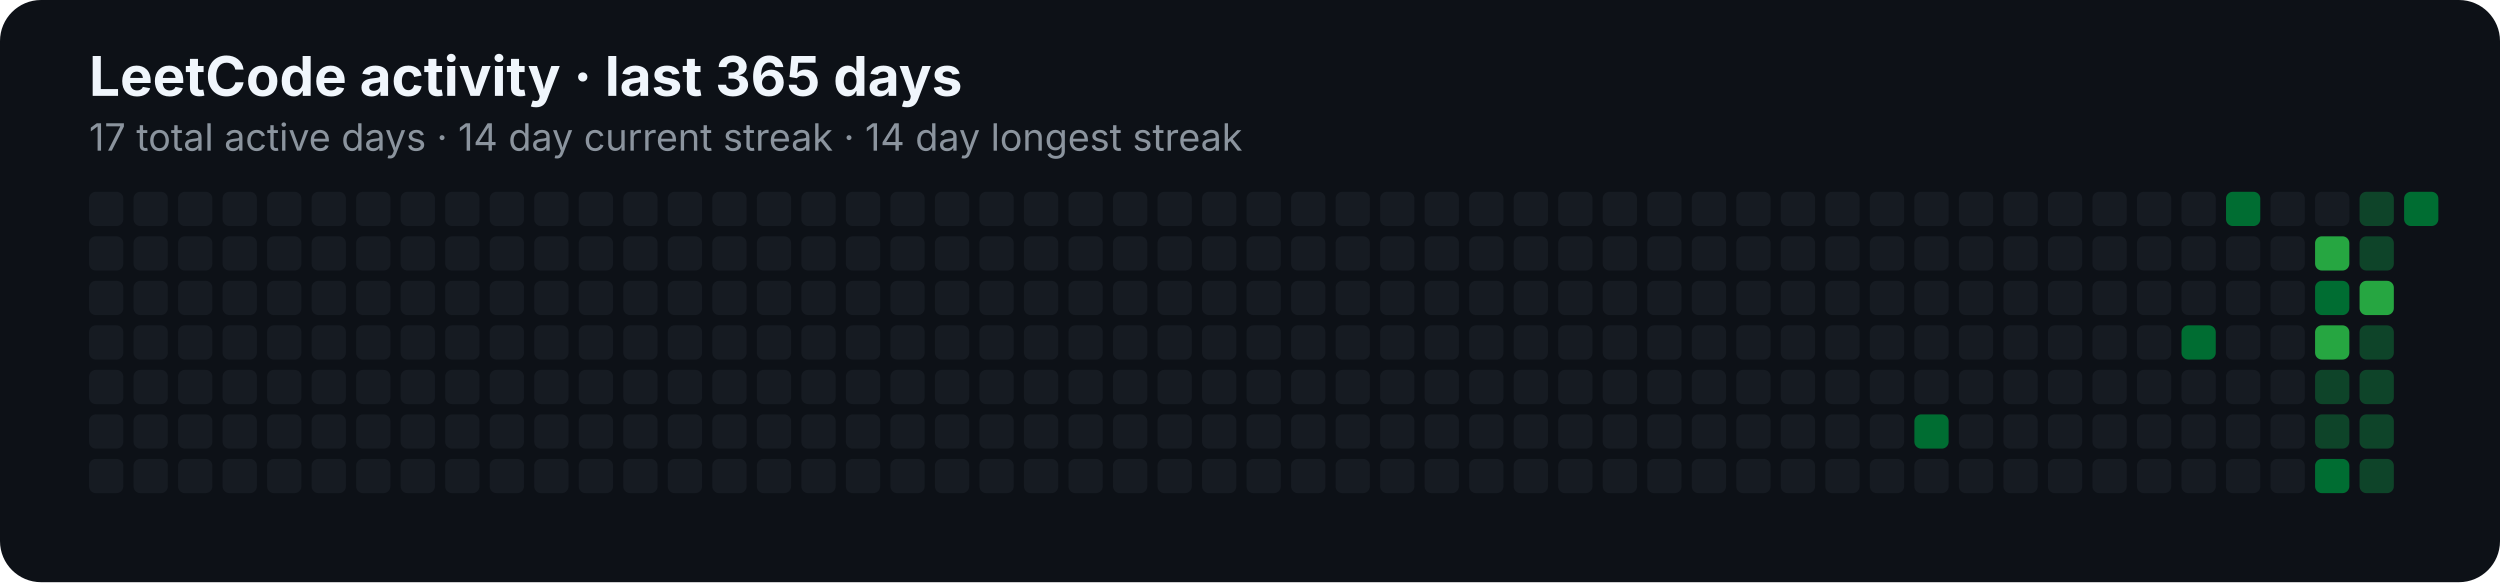
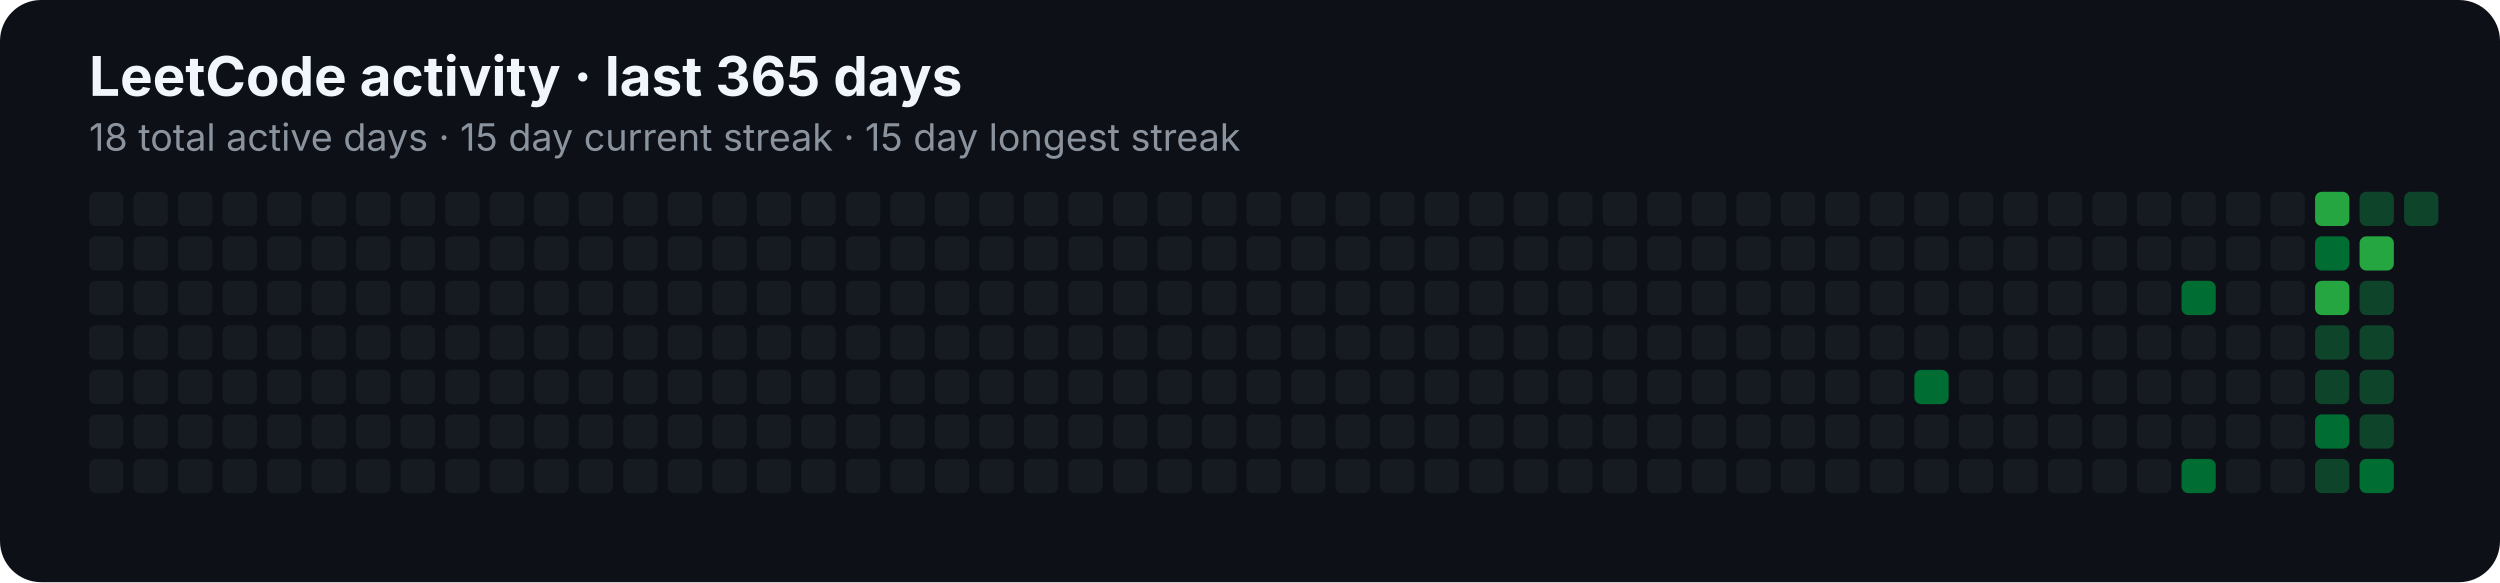
<svg xmlns="http://www.w3.org/2000/svg" width="730" height="170" role="img" aria-label="LeetCode activity over the last 365 days">
  <rect width="100%" height="100%" rx="12" fill="#0d1117" />
  <style>text{font-family:-apple-system,BlinkMacSystemFont,Segoe UI,sans-serif;fill:#8b949e}.h{font-size:16px;font-weight:650;fill:#f0f6fc}.s{font-size:11px}</style>
  <text x="26" y="28" class="h">LeetCode activity · last 365 days</text>
-   <text x="26" y="44" class="s">17 total active days · 14 day current streak · 14 day longest streak</text>
+   <text x="26" y="44" class="s">18 total active days · 15 day current streak · 15 day longest streak</text>
  <rect x="26" y="56" width="10" height="10" rx="2" fill="#161b22" />
  <rect x="26" y="69" width="10" height="10" rx="2" fill="#161b22" />
  <rect x="26" y="82" width="10" height="10" rx="2" fill="#161b22" />
  <rect x="26" y="95" width="10" height="10" rx="2" fill="#161b22" />
  <rect x="26" y="108" width="10" height="10" rx="2" fill="#161b22" />
  <rect x="26" y="121" width="10" height="10" rx="2" fill="#161b22" />
  <rect x="26" y="134" width="10" height="10" rx="2" fill="#161b22" />
  <rect x="39" y="56" width="10" height="10" rx="2" fill="#161b22" />
  <rect x="39" y="69" width="10" height="10" rx="2" fill="#161b22" />
  <rect x="39" y="82" width="10" height="10" rx="2" fill="#161b22" />
  <rect x="39" y="95" width="10" height="10" rx="2" fill="#161b22" />
  <rect x="39" y="108" width="10" height="10" rx="2" fill="#161b22" />
  <rect x="39" y="121" width="10" height="10" rx="2" fill="#161b22" />
  <rect x="39" y="134" width="10" height="10" rx="2" fill="#161b22" />
  <rect x="52" y="56" width="10" height="10" rx="2" fill="#161b22" />
  <rect x="52" y="69" width="10" height="10" rx="2" fill="#161b22" />
  <rect x="52" y="82" width="10" height="10" rx="2" fill="#161b22" />
  <rect x="52" y="95" width="10" height="10" rx="2" fill="#161b22" />
  <rect x="52" y="108" width="10" height="10" rx="2" fill="#161b22" />
  <rect x="52" y="121" width="10" height="10" rx="2" fill="#161b22" />
  <rect x="52" y="134" width="10" height="10" rx="2" fill="#161b22" />
  <rect x="65" y="56" width="10" height="10" rx="2" fill="#161b22" />
  <rect x="65" y="69" width="10" height="10" rx="2" fill="#161b22" />
  <rect x="65" y="82" width="10" height="10" rx="2" fill="#161b22" />
  <rect x="65" y="95" width="10" height="10" rx="2" fill="#161b22" />
  <rect x="65" y="108" width="10" height="10" rx="2" fill="#161b22" />
  <rect x="65" y="121" width="10" height="10" rx="2" fill="#161b22" />
  <rect x="65" y="134" width="10" height="10" rx="2" fill="#161b22" />
  <rect x="78" y="56" width="10" height="10" rx="2" fill="#161b22" />
  <rect x="78" y="69" width="10" height="10" rx="2" fill="#161b22" />
  <rect x="78" y="82" width="10" height="10" rx="2" fill="#161b22" />
  <rect x="78" y="95" width="10" height="10" rx="2" fill="#161b22" />
  <rect x="78" y="108" width="10" height="10" rx="2" fill="#161b22" />
  <rect x="78" y="121" width="10" height="10" rx="2" fill="#161b22" />
  <rect x="78" y="134" width="10" height="10" rx="2" fill="#161b22" />
  <rect x="91" y="56" width="10" height="10" rx="2" fill="#161b22" />
  <rect x="91" y="69" width="10" height="10" rx="2" fill="#161b22" />
  <rect x="91" y="82" width="10" height="10" rx="2" fill="#161b22" />
  <rect x="91" y="95" width="10" height="10" rx="2" fill="#161b22" />
  <rect x="91" y="108" width="10" height="10" rx="2" fill="#161b22" />
  <rect x="91" y="121" width="10" height="10" rx="2" fill="#161b22" />
  <rect x="91" y="134" width="10" height="10" rx="2" fill="#161b22" />
  <rect x="104" y="56" width="10" height="10" rx="2" fill="#161b22" />
  <rect x="104" y="69" width="10" height="10" rx="2" fill="#161b22" />
  <rect x="104" y="82" width="10" height="10" rx="2" fill="#161b22" />
  <rect x="104" y="95" width="10" height="10" rx="2" fill="#161b22" />
  <rect x="104" y="108" width="10" height="10" rx="2" fill="#161b22" />
  <rect x="104" y="121" width="10" height="10" rx="2" fill="#161b22" />
  <rect x="104" y="134" width="10" height="10" rx="2" fill="#161b22" />
  <rect x="117" y="56" width="10" height="10" rx="2" fill="#161b22" />
  <rect x="117" y="69" width="10" height="10" rx="2" fill="#161b22" />
  <rect x="117" y="82" width="10" height="10" rx="2" fill="#161b22" />
  <rect x="117" y="95" width="10" height="10" rx="2" fill="#161b22" />
  <rect x="117" y="108" width="10" height="10" rx="2" fill="#161b22" />
  <rect x="117" y="121" width="10" height="10" rx="2" fill="#161b22" />
  <rect x="117" y="134" width="10" height="10" rx="2" fill="#161b22" />
  <rect x="130" y="56" width="10" height="10" rx="2" fill="#161b22" />
  <rect x="130" y="69" width="10" height="10" rx="2" fill="#161b22" />
  <rect x="130" y="82" width="10" height="10" rx="2" fill="#161b22" />
  <rect x="130" y="95" width="10" height="10" rx="2" fill="#161b22" />
  <rect x="130" y="108" width="10" height="10" rx="2" fill="#161b22" />
  <rect x="130" y="121" width="10" height="10" rx="2" fill="#161b22" />
  <rect x="130" y="134" width="10" height="10" rx="2" fill="#161b22" />
  <rect x="143" y="56" width="10" height="10" rx="2" fill="#161b22" />
  <rect x="143" y="69" width="10" height="10" rx="2" fill="#161b22" />
  <rect x="143" y="82" width="10" height="10" rx="2" fill="#161b22" />
  <rect x="143" y="95" width="10" height="10" rx="2" fill="#161b22" />
  <rect x="143" y="108" width="10" height="10" rx="2" fill="#161b22" />
  <rect x="143" y="121" width="10" height="10" rx="2" fill="#161b22" />
  <rect x="143" y="134" width="10" height="10" rx="2" fill="#161b22" />
  <rect x="156" y="56" width="10" height="10" rx="2" fill="#161b22" />
  <rect x="156" y="69" width="10" height="10" rx="2" fill="#161b22" />
  <rect x="156" y="82" width="10" height="10" rx="2" fill="#161b22" />
  <rect x="156" y="95" width="10" height="10" rx="2" fill="#161b22" />
  <rect x="156" y="108" width="10" height="10" rx="2" fill="#161b22" />
  <rect x="156" y="121" width="10" height="10" rx="2" fill="#161b22" />
  <rect x="156" y="134" width="10" height="10" rx="2" fill="#161b22" />
  <rect x="169" y="56" width="10" height="10" rx="2" fill="#161b22" />
  <rect x="169" y="69" width="10" height="10" rx="2" fill="#161b22" />
  <rect x="169" y="82" width="10" height="10" rx="2" fill="#161b22" />
  <rect x="169" y="95" width="10" height="10" rx="2" fill="#161b22" />
  <rect x="169" y="108" width="10" height="10" rx="2" fill="#161b22" />
  <rect x="169" y="121" width="10" height="10" rx="2" fill="#161b22" />
  <rect x="169" y="134" width="10" height="10" rx="2" fill="#161b22" />
  <rect x="182" y="56" width="10" height="10" rx="2" fill="#161b22" />
  <rect x="182" y="69" width="10" height="10" rx="2" fill="#161b22" />
  <rect x="182" y="82" width="10" height="10" rx="2" fill="#161b22" />
  <rect x="182" y="95" width="10" height="10" rx="2" fill="#161b22" />
  <rect x="182" y="108" width="10" height="10" rx="2" fill="#161b22" />
  <rect x="182" y="121" width="10" height="10" rx="2" fill="#161b22" />
  <rect x="182" y="134" width="10" height="10" rx="2" fill="#161b22" />
  <rect x="195" y="56" width="10" height="10" rx="2" fill="#161b22" />
  <rect x="195" y="69" width="10" height="10" rx="2" fill="#161b22" />
  <rect x="195" y="82" width="10" height="10" rx="2" fill="#161b22" />
  <rect x="195" y="95" width="10" height="10" rx="2" fill="#161b22" />
  <rect x="195" y="108" width="10" height="10" rx="2" fill="#161b22" />
  <rect x="195" y="121" width="10" height="10" rx="2" fill="#161b22" />
  <rect x="195" y="134" width="10" height="10" rx="2" fill="#161b22" />
  <rect x="208" y="56" width="10" height="10" rx="2" fill="#161b22" />
  <rect x="208" y="69" width="10" height="10" rx="2" fill="#161b22" />
  <rect x="208" y="82" width="10" height="10" rx="2" fill="#161b22" />
  <rect x="208" y="95" width="10" height="10" rx="2" fill="#161b22" />
  <rect x="208" y="108" width="10" height="10" rx="2" fill="#161b22" />
  <rect x="208" y="121" width="10" height="10" rx="2" fill="#161b22" />
  <rect x="208" y="134" width="10" height="10" rx="2" fill="#161b22" />
  <rect x="221" y="56" width="10" height="10" rx="2" fill="#161b22" />
  <rect x="221" y="69" width="10" height="10" rx="2" fill="#161b22" />
  <rect x="221" y="82" width="10" height="10" rx="2" fill="#161b22" />
  <rect x="221" y="95" width="10" height="10" rx="2" fill="#161b22" />
  <rect x="221" y="108" width="10" height="10" rx="2" fill="#161b22" />
  <rect x="221" y="121" width="10" height="10" rx="2" fill="#161b22" />
  <rect x="221" y="134" width="10" height="10" rx="2" fill="#161b22" />
  <rect x="234" y="56" width="10" height="10" rx="2" fill="#161b22" />
  <rect x="234" y="69" width="10" height="10" rx="2" fill="#161b22" />
  <rect x="234" y="82" width="10" height="10" rx="2" fill="#161b22" />
  <rect x="234" y="95" width="10" height="10" rx="2" fill="#161b22" />
  <rect x="234" y="108" width="10" height="10" rx="2" fill="#161b22" />
  <rect x="234" y="121" width="10" height="10" rx="2" fill="#161b22" />
  <rect x="234" y="134" width="10" height="10" rx="2" fill="#161b22" />
  <rect x="247" y="56" width="10" height="10" rx="2" fill="#161b22" />
  <rect x="247" y="69" width="10" height="10" rx="2" fill="#161b22" />
  <rect x="247" y="82" width="10" height="10" rx="2" fill="#161b22" />
  <rect x="247" y="95" width="10" height="10" rx="2" fill="#161b22" />
  <rect x="247" y="108" width="10" height="10" rx="2" fill="#161b22" />
  <rect x="247" y="121" width="10" height="10" rx="2" fill="#161b22" />
  <rect x="247" y="134" width="10" height="10" rx="2" fill="#161b22" />
  <rect x="260" y="56" width="10" height="10" rx="2" fill="#161b22" />
  <rect x="260" y="69" width="10" height="10" rx="2" fill="#161b22" />
  <rect x="260" y="82" width="10" height="10" rx="2" fill="#161b22" />
  <rect x="260" y="95" width="10" height="10" rx="2" fill="#161b22" />
  <rect x="260" y="108" width="10" height="10" rx="2" fill="#161b22" />
  <rect x="260" y="121" width="10" height="10" rx="2" fill="#161b22" />
  <rect x="260" y="134" width="10" height="10" rx="2" fill="#161b22" />
  <rect x="273" y="56" width="10" height="10" rx="2" fill="#161b22" />
  <rect x="273" y="69" width="10" height="10" rx="2" fill="#161b22" />
  <rect x="273" y="82" width="10" height="10" rx="2" fill="#161b22" />
  <rect x="273" y="95" width="10" height="10" rx="2" fill="#161b22" />
  <rect x="273" y="108" width="10" height="10" rx="2" fill="#161b22" />
  <rect x="273" y="121" width="10" height="10" rx="2" fill="#161b22" />
  <rect x="273" y="134" width="10" height="10" rx="2" fill="#161b22" />
  <rect x="286" y="56" width="10" height="10" rx="2" fill="#161b22" />
  <rect x="286" y="69" width="10" height="10" rx="2" fill="#161b22" />
  <rect x="286" y="82" width="10" height="10" rx="2" fill="#161b22" />
  <rect x="286" y="95" width="10" height="10" rx="2" fill="#161b22" />
  <rect x="286" y="108" width="10" height="10" rx="2" fill="#161b22" />
  <rect x="286" y="121" width="10" height="10" rx="2" fill="#161b22" />
  <rect x="286" y="134" width="10" height="10" rx="2" fill="#161b22" />
  <rect x="299" y="56" width="10" height="10" rx="2" fill="#161b22" />
  <rect x="299" y="69" width="10" height="10" rx="2" fill="#161b22" />
  <rect x="299" y="82" width="10" height="10" rx="2" fill="#161b22" />
  <rect x="299" y="95" width="10" height="10" rx="2" fill="#161b22" />
  <rect x="299" y="108" width="10" height="10" rx="2" fill="#161b22" />
  <rect x="299" y="121" width="10" height="10" rx="2" fill="#161b22" />
  <rect x="299" y="134" width="10" height="10" rx="2" fill="#161b22" />
  <rect x="312" y="56" width="10" height="10" rx="2" fill="#161b22" />
  <rect x="312" y="69" width="10" height="10" rx="2" fill="#161b22" />
  <rect x="312" y="82" width="10" height="10" rx="2" fill="#161b22" />
  <rect x="312" y="95" width="10" height="10" rx="2" fill="#161b22" />
  <rect x="312" y="108" width="10" height="10" rx="2" fill="#161b22" />
  <rect x="312" y="121" width="10" height="10" rx="2" fill="#161b22" />
  <rect x="312" y="134" width="10" height="10" rx="2" fill="#161b22" />
  <rect x="325" y="56" width="10" height="10" rx="2" fill="#161b22" />
  <rect x="325" y="69" width="10" height="10" rx="2" fill="#161b22" />
  <rect x="325" y="82" width="10" height="10" rx="2" fill="#161b22" />
  <rect x="325" y="95" width="10" height="10" rx="2" fill="#161b22" />
  <rect x="325" y="108" width="10" height="10" rx="2" fill="#161b22" />
  <rect x="325" y="121" width="10" height="10" rx="2" fill="#161b22" />
  <rect x="325" y="134" width="10" height="10" rx="2" fill="#161b22" />
  <rect x="338" y="56" width="10" height="10" rx="2" fill="#161b22" />
  <rect x="338" y="69" width="10" height="10" rx="2" fill="#161b22" />
  <rect x="338" y="82" width="10" height="10" rx="2" fill="#161b22" />
  <rect x="338" y="95" width="10" height="10" rx="2" fill="#161b22" />
  <rect x="338" y="108" width="10" height="10" rx="2" fill="#161b22" />
  <rect x="338" y="121" width="10" height="10" rx="2" fill="#161b22" />
  <rect x="338" y="134" width="10" height="10" rx="2" fill="#161b22" />
  <rect x="351" y="56" width="10" height="10" rx="2" fill="#161b22" />
  <rect x="351" y="69" width="10" height="10" rx="2" fill="#161b22" />
  <rect x="351" y="82" width="10" height="10" rx="2" fill="#161b22" />
  <rect x="351" y="95" width="10" height="10" rx="2" fill="#161b22" />
  <rect x="351" y="108" width="10" height="10" rx="2" fill="#161b22" />
  <rect x="351" y="121" width="10" height="10" rx="2" fill="#161b22" />
  <rect x="351" y="134" width="10" height="10" rx="2" fill="#161b22" />
  <rect x="364" y="56" width="10" height="10" rx="2" fill="#161b22" />
  <rect x="364" y="69" width="10" height="10" rx="2" fill="#161b22" />
  <rect x="364" y="82" width="10" height="10" rx="2" fill="#161b22" />
  <rect x="364" y="95" width="10" height="10" rx="2" fill="#161b22" />
  <rect x="364" y="108" width="10" height="10" rx="2" fill="#161b22" />
  <rect x="364" y="121" width="10" height="10" rx="2" fill="#161b22" />
  <rect x="364" y="134" width="10" height="10" rx="2" fill="#161b22" />
  <rect x="377" y="56" width="10" height="10" rx="2" fill="#161b22" />
  <rect x="377" y="69" width="10" height="10" rx="2" fill="#161b22" />
  <rect x="377" y="82" width="10" height="10" rx="2" fill="#161b22" />
  <rect x="377" y="95" width="10" height="10" rx="2" fill="#161b22" />
  <rect x="377" y="108" width="10" height="10" rx="2" fill="#161b22" />
  <rect x="377" y="121" width="10" height="10" rx="2" fill="#161b22" />
  <rect x="377" y="134" width="10" height="10" rx="2" fill="#161b22" />
  <rect x="390" y="56" width="10" height="10" rx="2" fill="#161b22" />
  <rect x="390" y="69" width="10" height="10" rx="2" fill="#161b22" />
  <rect x="390" y="82" width="10" height="10" rx="2" fill="#161b22" />
  <rect x="390" y="95" width="10" height="10" rx="2" fill="#161b22" />
  <rect x="390" y="108" width="10" height="10" rx="2" fill="#161b22" />
  <rect x="390" y="121" width="10" height="10" rx="2" fill="#161b22" />
  <rect x="390" y="134" width="10" height="10" rx="2" fill="#161b22" />
  <rect x="403" y="56" width="10" height="10" rx="2" fill="#161b22" />
  <rect x="403" y="69" width="10" height="10" rx="2" fill="#161b22" />
  <rect x="403" y="82" width="10" height="10" rx="2" fill="#161b22" />
  <rect x="403" y="95" width="10" height="10" rx="2" fill="#161b22" />
  <rect x="403" y="108" width="10" height="10" rx="2" fill="#161b22" />
  <rect x="403" y="121" width="10" height="10" rx="2" fill="#161b22" />
  <rect x="403" y="134" width="10" height="10" rx="2" fill="#161b22" />
  <rect x="416" y="56" width="10" height="10" rx="2" fill="#161b22" />
  <rect x="416" y="69" width="10" height="10" rx="2" fill="#161b22" />
  <rect x="416" y="82" width="10" height="10" rx="2" fill="#161b22" />
  <rect x="416" y="95" width="10" height="10" rx="2" fill="#161b22" />
  <rect x="416" y="108" width="10" height="10" rx="2" fill="#161b22" />
  <rect x="416" y="121" width="10" height="10" rx="2" fill="#161b22" />
  <rect x="416" y="134" width="10" height="10" rx="2" fill="#161b22" />
  <rect x="429" y="56" width="10" height="10" rx="2" fill="#161b22" />
  <rect x="429" y="69" width="10" height="10" rx="2" fill="#161b22" />
  <rect x="429" y="82" width="10" height="10" rx="2" fill="#161b22" />
  <rect x="429" y="95" width="10" height="10" rx="2" fill="#161b22" />
  <rect x="429" y="108" width="10" height="10" rx="2" fill="#161b22" />
  <rect x="429" y="121" width="10" height="10" rx="2" fill="#161b22" />
  <rect x="429" y="134" width="10" height="10" rx="2" fill="#161b22" />
  <rect x="442" y="56" width="10" height="10" rx="2" fill="#161b22" />
  <rect x="442" y="69" width="10" height="10" rx="2" fill="#161b22" />
  <rect x="442" y="82" width="10" height="10" rx="2" fill="#161b22" />
  <rect x="442" y="95" width="10" height="10" rx="2" fill="#161b22" />
  <rect x="442" y="108" width="10" height="10" rx="2" fill="#161b22" />
  <rect x="442" y="121" width="10" height="10" rx="2" fill="#161b22" />
  <rect x="442" y="134" width="10" height="10" rx="2" fill="#161b22" />
  <rect x="455" y="56" width="10" height="10" rx="2" fill="#161b22" />
  <rect x="455" y="69" width="10" height="10" rx="2" fill="#161b22" />
  <rect x="455" y="82" width="10" height="10" rx="2" fill="#161b22" />
  <rect x="455" y="95" width="10" height="10" rx="2" fill="#161b22" />
  <rect x="455" y="108" width="10" height="10" rx="2" fill="#161b22" />
  <rect x="455" y="121" width="10" height="10" rx="2" fill="#161b22" />
  <rect x="455" y="134" width="10" height="10" rx="2" fill="#161b22" />
  <rect x="468" y="56" width="10" height="10" rx="2" fill="#161b22" />
  <rect x="468" y="69" width="10" height="10" rx="2" fill="#161b22" />
  <rect x="468" y="82" width="10" height="10" rx="2" fill="#161b22" />
  <rect x="468" y="95" width="10" height="10" rx="2" fill="#161b22" />
  <rect x="468" y="108" width="10" height="10" rx="2" fill="#161b22" />
  <rect x="468" y="121" width="10" height="10" rx="2" fill="#161b22" />
  <rect x="468" y="134" width="10" height="10" rx="2" fill="#161b22" />
  <rect x="481" y="56" width="10" height="10" rx="2" fill="#161b22" />
  <rect x="481" y="69" width="10" height="10" rx="2" fill="#161b22" />
  <rect x="481" y="82" width="10" height="10" rx="2" fill="#161b22" />
  <rect x="481" y="95" width="10" height="10" rx="2" fill="#161b22" />
  <rect x="481" y="108" width="10" height="10" rx="2" fill="#161b22" />
  <rect x="481" y="121" width="10" height="10" rx="2" fill="#161b22" />
  <rect x="481" y="134" width="10" height="10" rx="2" fill="#161b22" />
  <rect x="494" y="56" width="10" height="10" rx="2" fill="#161b22" />
  <rect x="494" y="69" width="10" height="10" rx="2" fill="#161b22" />
  <rect x="494" y="82" width="10" height="10" rx="2" fill="#161b22" />
  <rect x="494" y="95" width="10" height="10" rx="2" fill="#161b22" />
  <rect x="494" y="108" width="10" height="10" rx="2" fill="#161b22" />
  <rect x="494" y="121" width="10" height="10" rx="2" fill="#161b22" />
  <rect x="494" y="134" width="10" height="10" rx="2" fill="#161b22" />
  <rect x="507" y="56" width="10" height="10" rx="2" fill="#161b22" />
  <rect x="507" y="69" width="10" height="10" rx="2" fill="#161b22" />
  <rect x="507" y="82" width="10" height="10" rx="2" fill="#161b22" />
  <rect x="507" y="95" width="10" height="10" rx="2" fill="#161b22" />
  <rect x="507" y="108" width="10" height="10" rx="2" fill="#161b22" />
  <rect x="507" y="121" width="10" height="10" rx="2" fill="#161b22" />
  <rect x="507" y="134" width="10" height="10" rx="2" fill="#161b22" />
  <rect x="520" y="56" width="10" height="10" rx="2" fill="#161b22" />
  <rect x="520" y="69" width="10" height="10" rx="2" fill="#161b22" />
  <rect x="520" y="82" width="10" height="10" rx="2" fill="#161b22" />
  <rect x="520" y="95" width="10" height="10" rx="2" fill="#161b22" />
  <rect x="520" y="108" width="10" height="10" rx="2" fill="#161b22" />
  <rect x="520" y="121" width="10" height="10" rx="2" fill="#161b22" />
  <rect x="520" y="134" width="10" height="10" rx="2" fill="#161b22" />
  <rect x="533" y="56" width="10" height="10" rx="2" fill="#161b22" />
  <rect x="533" y="69" width="10" height="10" rx="2" fill="#161b22" />
  <rect x="533" y="82" width="10" height="10" rx="2" fill="#161b22" />
  <rect x="533" y="95" width="10" height="10" rx="2" fill="#161b22" />
  <rect x="533" y="108" width="10" height="10" rx="2" fill="#161b22" />
  <rect x="533" y="121" width="10" height="10" rx="2" fill="#161b22" />
  <rect x="533" y="134" width="10" height="10" rx="2" fill="#161b22" />
  <rect x="546" y="56" width="10" height="10" rx="2" fill="#161b22" />
  <rect x="546" y="69" width="10" height="10" rx="2" fill="#161b22" />
  <rect x="546" y="82" width="10" height="10" rx="2" fill="#161b22" />
  <rect x="546" y="95" width="10" height="10" rx="2" fill="#161b22" />
  <rect x="546" y="108" width="10" height="10" rx="2" fill="#161b22" />
  <rect x="546" y="121" width="10" height="10" rx="2" fill="#161b22" />
  <rect x="546" y="134" width="10" height="10" rx="2" fill="#161b22" />
  <rect x="559" y="56" width="10" height="10" rx="2" fill="#161b22" />
  <rect x="559" y="69" width="10" height="10" rx="2" fill="#161b22" />
  <rect x="559" y="82" width="10" height="10" rx="2" fill="#161b22" />
  <rect x="559" y="95" width="10" height="10" rx="2" fill="#161b22" />
-   <rect x="559" y="108" width="10" height="10" rx="2" fill="#161b22" />
-   <rect x="559" y="121" width="10" height="10" rx="2" fill="#006d32" />
+   <rect x="559" y="108" width="10" height="10" rx="2" fill="#006d32" />
+   <rect x="559" y="121" width="10" height="10" rx="2" fill="#161b22" />
  <rect x="559" y="134" width="10" height="10" rx="2" fill="#161b22" />
  <rect x="572" y="56" width="10" height="10" rx="2" fill="#161b22" />
  <rect x="572" y="69" width="10" height="10" rx="2" fill="#161b22" />
  <rect x="572" y="82" width="10" height="10" rx="2" fill="#161b22" />
  <rect x="572" y="95" width="10" height="10" rx="2" fill="#161b22" />
  <rect x="572" y="108" width="10" height="10" rx="2" fill="#161b22" />
  <rect x="572" y="121" width="10" height="10" rx="2" fill="#161b22" />
  <rect x="572" y="134" width="10" height="10" rx="2" fill="#161b22" />
  <rect x="585" y="56" width="10" height="10" rx="2" fill="#161b22" />
  <rect x="585" y="69" width="10" height="10" rx="2" fill="#161b22" />
  <rect x="585" y="82" width="10" height="10" rx="2" fill="#161b22" />
  <rect x="585" y="95" width="10" height="10" rx="2" fill="#161b22" />
  <rect x="585" y="108" width="10" height="10" rx="2" fill="#161b22" />
  <rect x="585" y="121" width="10" height="10" rx="2" fill="#161b22" />
  <rect x="585" y="134" width="10" height="10" rx="2" fill="#161b22" />
  <rect x="598" y="56" width="10" height="10" rx="2" fill="#161b22" />
  <rect x="598" y="69" width="10" height="10" rx="2" fill="#161b22" />
  <rect x="598" y="82" width="10" height="10" rx="2" fill="#161b22" />
  <rect x="598" y="95" width="10" height="10" rx="2" fill="#161b22" />
  <rect x="598" y="108" width="10" height="10" rx="2" fill="#161b22" />
  <rect x="598" y="121" width="10" height="10" rx="2" fill="#161b22" />
  <rect x="598" y="134" width="10" height="10" rx="2" fill="#161b22" />
  <rect x="611" y="56" width="10" height="10" rx="2" fill="#161b22" />
  <rect x="611" y="69" width="10" height="10" rx="2" fill="#161b22" />
  <rect x="611" y="82" width="10" height="10" rx="2" fill="#161b22" />
  <rect x="611" y="95" width="10" height="10" rx="2" fill="#161b22" />
  <rect x="611" y="108" width="10" height="10" rx="2" fill="#161b22" />
  <rect x="611" y="121" width="10" height="10" rx="2" fill="#161b22" />
  <rect x="611" y="134" width="10" height="10" rx="2" fill="#161b22" />
  <rect x="624" y="56" width="10" height="10" rx="2" fill="#161b22" />
  <rect x="624" y="69" width="10" height="10" rx="2" fill="#161b22" />
  <rect x="624" y="82" width="10" height="10" rx="2" fill="#161b22" />
  <rect x="624" y="95" width="10" height="10" rx="2" fill="#161b22" />
  <rect x="624" y="108" width="10" height="10" rx="2" fill="#161b22" />
  <rect x="624" y="121" width="10" height="10" rx="2" fill="#161b22" />
  <rect x="624" y="134" width="10" height="10" rx="2" fill="#161b22" />
  <rect x="637" y="56" width="10" height="10" rx="2" fill="#161b22" />
  <rect x="637" y="69" width="10" height="10" rx="2" fill="#161b22" />
-   <rect x="637" y="82" width="10" height="10" rx="2" fill="#161b22" />
-   <rect x="637" y="95" width="10" height="10" rx="2" fill="#006d32" />
+   <rect x="637" y="82" width="10" height="10" rx="2" fill="#006d32" />
+   <rect x="637" y="95" width="10" height="10" rx="2" fill="#161b22" />
  <rect x="637" y="108" width="10" height="10" rx="2" fill="#161b22" />
  <rect x="637" y="121" width="10" height="10" rx="2" fill="#161b22" />
-   <rect x="637" y="134" width="10" height="10" rx="2" fill="#161b22" />
-   <rect x="650" y="56" width="10" height="10" rx="2" fill="#006d32" />
+   <rect x="637" y="134" width="10" height="10" rx="2" fill="#006d32" />
+   <rect x="650" y="56" width="10" height="10" rx="2" fill="#161b22" />
  <rect x="650" y="69" width="10" height="10" rx="2" fill="#161b22" />
  <rect x="650" y="82" width="10" height="10" rx="2" fill="#161b22" />
  <rect x="650" y="95" width="10" height="10" rx="2" fill="#161b22" />
  <rect x="650" y="108" width="10" height="10" rx="2" fill="#161b22" />
  <rect x="650" y="121" width="10" height="10" rx="2" fill="#161b22" />
  <rect x="650" y="134" width="10" height="10" rx="2" fill="#161b22" />
  <rect x="663" y="56" width="10" height="10" rx="2" fill="#161b22" />
  <rect x="663" y="69" width="10" height="10" rx="2" fill="#161b22" />
  <rect x="663" y="82" width="10" height="10" rx="2" fill="#161b22" />
  <rect x="663" y="95" width="10" height="10" rx="2" fill="#161b22" />
  <rect x="663" y="108" width="10" height="10" rx="2" fill="#161b22" />
  <rect x="663" y="121" width="10" height="10" rx="2" fill="#161b22" />
  <rect x="663" y="134" width="10" height="10" rx="2" fill="#161b22" />
-   <rect x="676" y="56" width="10" height="10" rx="2" fill="#161b22" />
-   <rect x="676" y="69" width="10" height="10" rx="2" fill="#26a641" />
-   <rect x="676" y="82" width="10" height="10" rx="2" fill="#006d32" />
-   <rect x="676" y="95" width="10" height="10" rx="2" fill="#26a641" />
+   <rect x="676" y="56" width="10" height="10" rx="2" fill="#26a641" />
+   <rect x="676" y="69" width="10" height="10" rx="2" fill="#006d32" />
+   <rect x="676" y="82" width="10" height="10" rx="2" fill="#26a641" />
+   <rect x="676" y="95" width="10" height="10" rx="2" fill="#0e4429" />
  <rect x="676" y="108" width="10" height="10" rx="2" fill="#0e4429" />
-   <rect x="676" y="121" width="10" height="10" rx="2" fill="#0e4429" />
-   <rect x="676" y="134" width="10" height="10" rx="2" fill="#006d32" />
+   <rect x="676" y="121" width="10" height="10" rx="2" fill="#006d32" />
+   <rect x="676" y="134" width="10" height="10" rx="2" fill="#0e4429" />
  <rect x="689" y="56" width="10" height="10" rx="2" fill="#0e4429" />
-   <rect x="689" y="69" width="10" height="10" rx="2" fill="#0e4429" />
-   <rect x="689" y="82" width="10" height="10" rx="2" fill="#26a641" />
+   <rect x="689" y="69" width="10" height="10" rx="2" fill="#26a641" />
+   <rect x="689" y="82" width="10" height="10" rx="2" fill="#0e4429" />
  <rect x="689" y="95" width="10" height="10" rx="2" fill="#0e4429" />
  <rect x="689" y="108" width="10" height="10" rx="2" fill="#0e4429" />
  <rect x="689" y="121" width="10" height="10" rx="2" fill="#0e4429" />
-   <rect x="689" y="134" width="10" height="10" rx="2" fill="#0e4429" />
-   <rect x="702" y="56" width="10" height="10" rx="2" fill="#006d32" />
+   <rect x="689" y="134" width="10" height="10" rx="2" fill="#006d32" />
+   <rect x="702" y="56" width="10" height="10" rx="2" fill="#0e4429" />
</svg>
